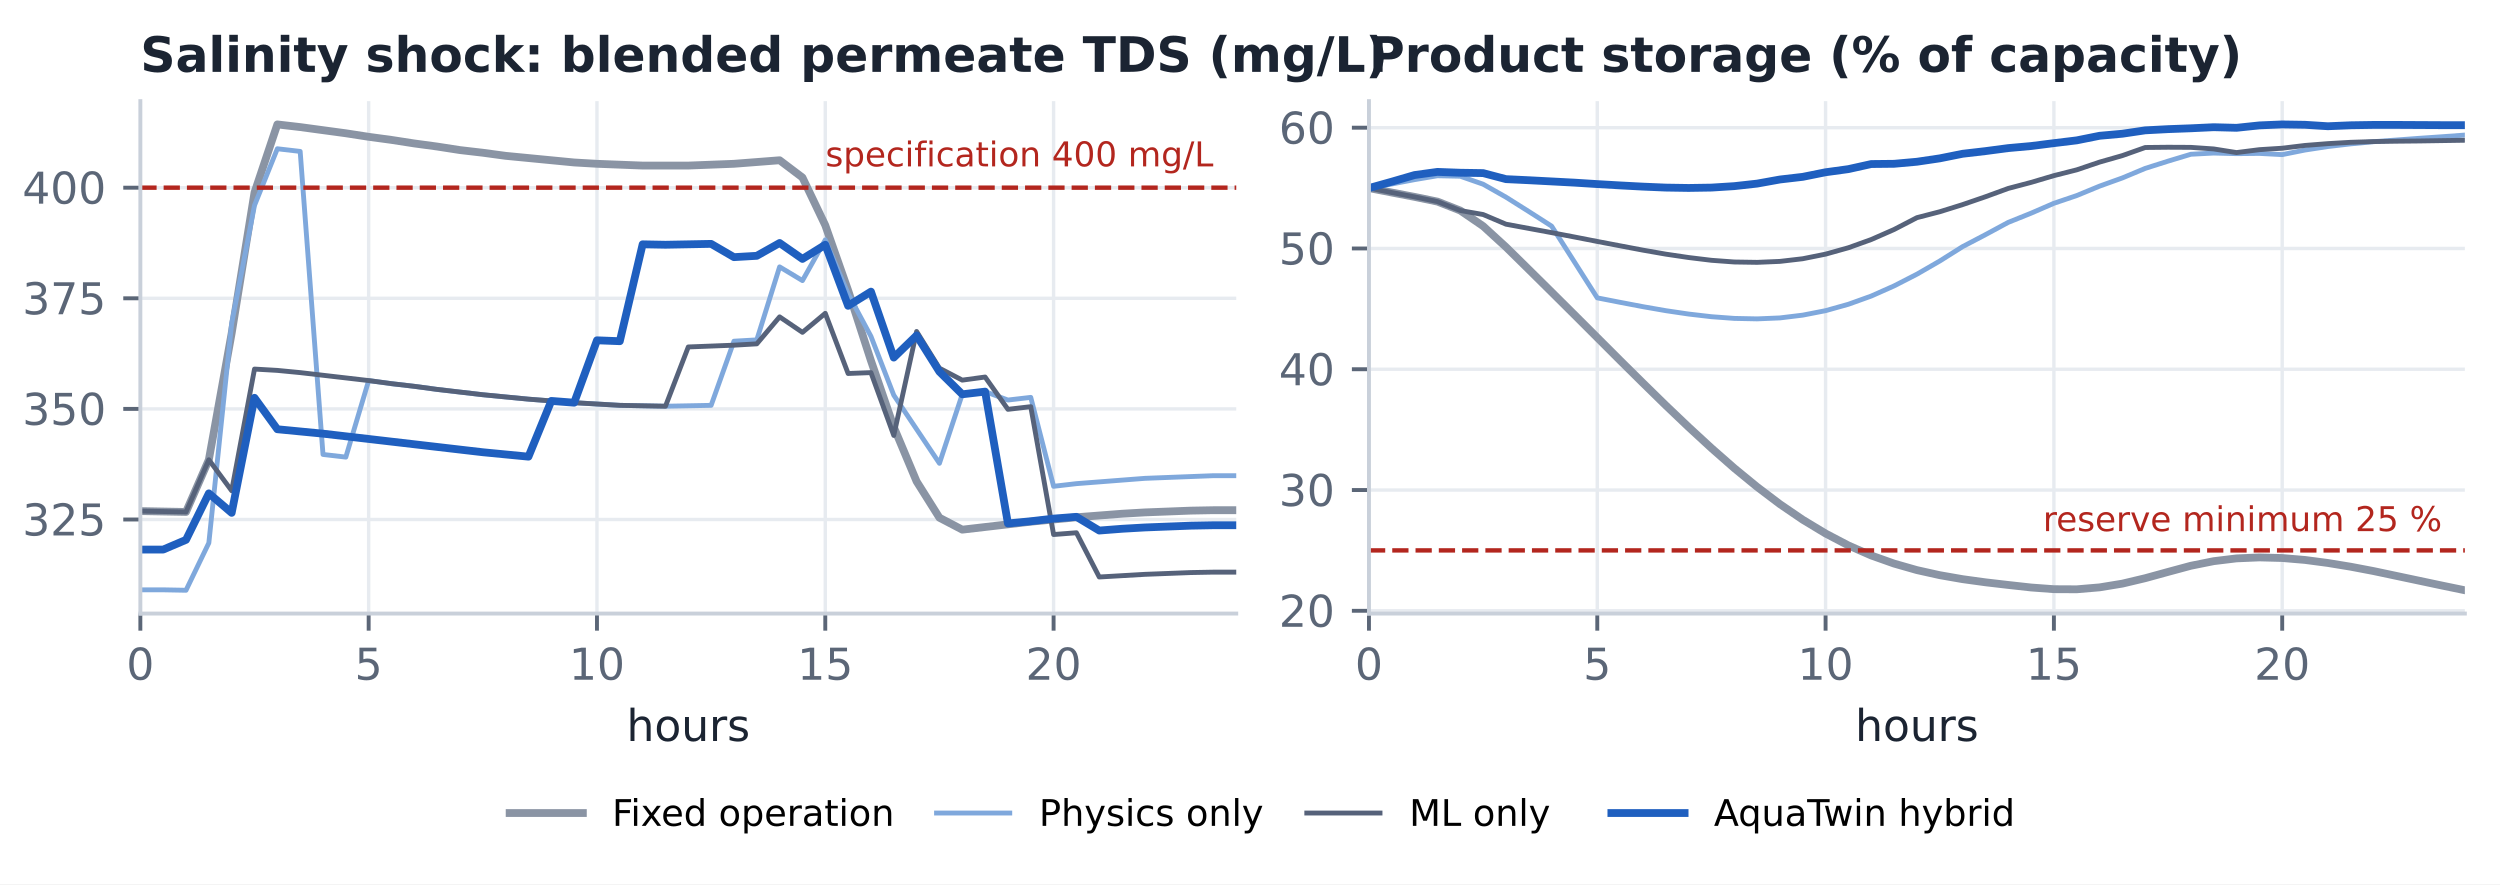
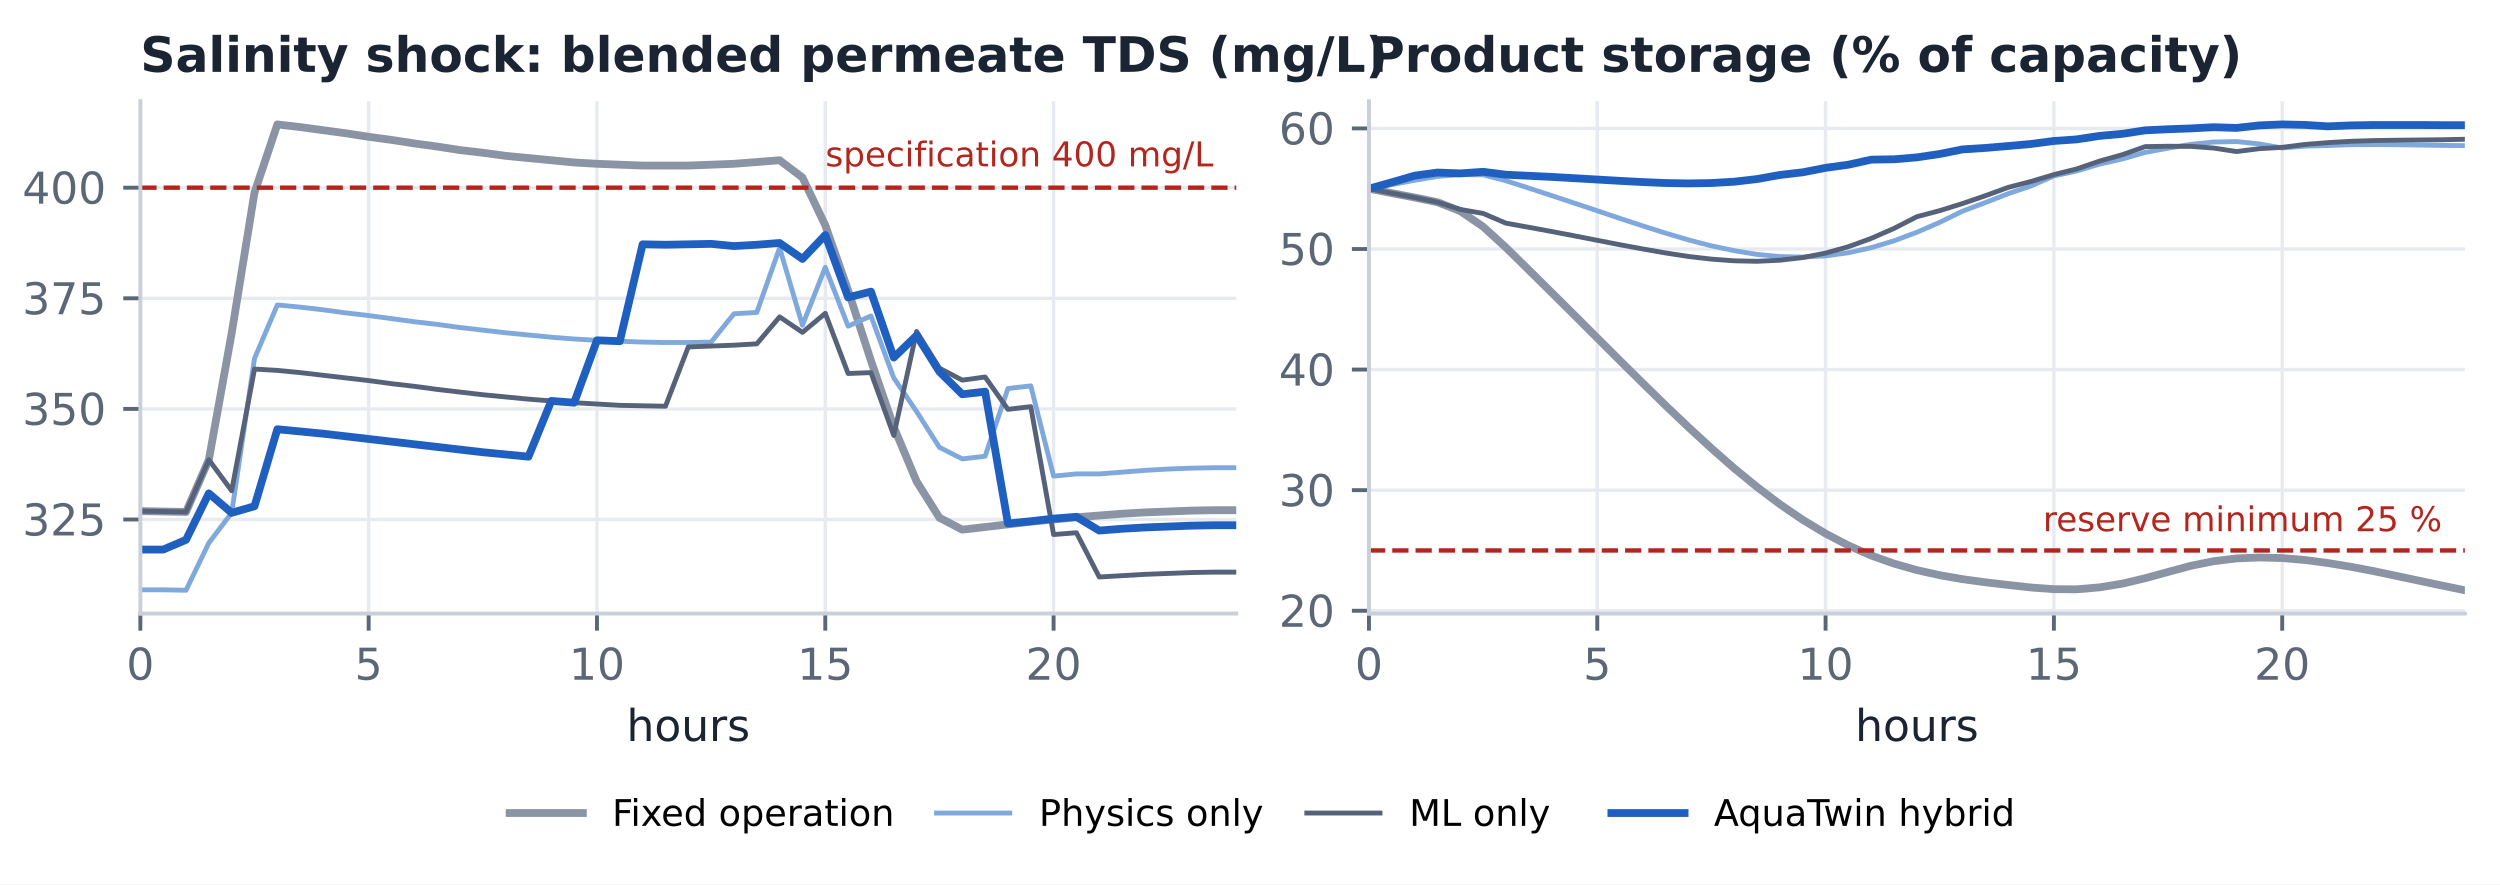
<svg xmlns="http://www.w3.org/2000/svg" xmlns:xlink="http://www.w3.org/1999/xlink" width="512.206pt" height="181.17pt" viewBox="0 0 512.206 181.17" version="1.1">
  <defs>
    <style type="text/css">*{stroke-linejoin: round; stroke-linecap: butt}</style>
  </defs>
  <g id="figure_1">
    <g id="patch_1">
      <path d="M 0 181.17  L 512.206 181.17  L 512.206 -0  L 0 -0  z " style="fill: #ffffff" />
    </g>
    <g id="axes_1">
      <g id="patch_2">
        <path d="M 28.755 125.707  L 253.284 125.707  L 253.284 20.72  L 28.755 20.72  z " style="fill: #ffffff" />
      </g>
      <g id="matplotlib.axis_1">
        <g id="xtick_1">
          <g id="line2d_1">
-             <path d="M 28.755 125.707  L 28.755 20.72  " clip-path="url(#pe64b5e3b64)" style="fill: none; stroke: #e7ebf0; stroke-width: 0.7; stroke-linecap: square" />
+             <path d="M 28.755 125.707  L 28.755 20.72  " clip-path="url(#p7a3ec553b7)" style="fill: none; stroke: #e7ebf0; stroke-width: 0.7; stroke-linecap: square" />
          </g>
          <g id="line2d_2">
            <defs>
-               <path id="me918f31324" d="M 0 0  L 0 3.5  " style="stroke: #5b6677; stroke-width: 0.8" />
+               <path id="me18b3d9846" d="M 0 0  L 0 3.5  " style="stroke: #5b6677; stroke-width: 0.8" />
            </defs>
            <g>
-               <use xlink:href="#me918f31324" x="28.755" y="125.707" style="fill: #5b6677; stroke: #5b6677; stroke-width: 0.8" />
+               <use xlink:href="#me18b3d9846" x="28.755" y="125.707" style="fill: #5b6677; stroke: #5b6677; stroke-width: 0.8" />
            </g>
          </g>
          <g id="text_1">
            <text style="font-size: 9px; font-family: 'Segoe UI', 'DejaVu Sans'; text-anchor: middle; fill: #5b6677" x="28.755" y="139.26" transform="rotate(-0 28.75469 139.2597)">0</text>
          </g>
        </g>
        <g id="xtick_2">
          <g id="line2d_3">
-             <path d="M 75.532 125.707  L 75.532 20.72  " clip-path="url(#pe64b5e3b64)" style="fill: none; stroke: #e7ebf0; stroke-width: 0.7; stroke-linecap: square" />
+             <path d="M 75.532 125.707  L 75.532 20.72  " clip-path="url(#p7a3ec553b7)" style="fill: none; stroke: #e7ebf0; stroke-width: 0.7; stroke-linecap: square" />
          </g>
          <g id="line2d_4">
            <g>
-               <use xlink:href="#me918f31324" x="75.532" y="125.707" style="fill: #5b6677; stroke: #5b6677; stroke-width: 0.8" />
+               <use xlink:href="#me18b3d9846" x="75.532" y="125.707" style="fill: #5b6677; stroke: #5b6677; stroke-width: 0.8" />
            </g>
          </g>
          <g id="text_2">
            <text style="font-size: 9px; font-family: 'Segoe UI', 'DejaVu Sans'; text-anchor: middle; fill: #5b6677" x="75.532" y="139.26" transform="rotate(-0 75.53158 139.2597)">5</text>
          </g>
        </g>
        <g id="xtick_3">
          <g id="line2d_5">
-             <path d="M 122.308 125.707  L 122.308 20.72  " clip-path="url(#pe64b5e3b64)" style="fill: none; stroke: #e7ebf0; stroke-width: 0.7; stroke-linecap: square" />
+             <path d="M 122.308 125.707  L 122.308 20.72  " clip-path="url(#p7a3ec553b7)" style="fill: none; stroke: #e7ebf0; stroke-width: 0.7; stroke-linecap: square" />
          </g>
          <g id="line2d_6">
            <g>
-               <use xlink:href="#me918f31324" x="122.308" y="125.707" style="fill: #5b6677; stroke: #5b6677; stroke-width: 0.8" />
+               <use xlink:href="#me18b3d9846" x="122.308" y="125.707" style="fill: #5b6677; stroke: #5b6677; stroke-width: 0.8" />
            </g>
          </g>
          <g id="text_3">
            <text style="font-size: 9px; font-family: 'Segoe UI', 'DejaVu Sans'; text-anchor: middle; fill: #5b6677" x="122.308" y="139.26" transform="rotate(-0 122.3085 139.2597)">10</text>
          </g>
        </g>
        <g id="xtick_4">
          <g id="line2d_7">
-             <path d="M 169.085 125.707  L 169.085 20.72  " clip-path="url(#pe64b5e3b64)" style="fill: none; stroke: #e7ebf0; stroke-width: 0.7; stroke-linecap: square" />
+             <path d="M 169.085 125.707  L 169.085 20.72  " clip-path="url(#p7a3ec553b7)" style="fill: none; stroke: #e7ebf0; stroke-width: 0.7; stroke-linecap: square" />
          </g>
          <g id="line2d_8">
            <g>
-               <use xlink:href="#me918f31324" x="169.085" y="125.707" style="fill: #5b6677; stroke: #5b6677; stroke-width: 0.8" />
+               <use xlink:href="#me18b3d9846" x="169.085" y="125.707" style="fill: #5b6677; stroke: #5b6677; stroke-width: 0.8" />
            </g>
          </g>
          <g id="text_4">
            <text style="font-size: 9px; font-family: 'Segoe UI', 'DejaVu Sans'; text-anchor: middle; fill: #5b6677" x="169.085" y="139.26" transform="rotate(-0 169.0854 139.2597)">15</text>
          </g>
        </g>
        <g id="xtick_5">
          <g id="line2d_9">
-             <path d="M 215.862 125.707  L 215.862 20.72  " clip-path="url(#pe64b5e3b64)" style="fill: none; stroke: #e7ebf0; stroke-width: 0.7; stroke-linecap: square" />
+             <path d="M 215.862 125.707  L 215.862 20.72  " clip-path="url(#p7a3ec553b7)" style="fill: none; stroke: #e7ebf0; stroke-width: 0.7; stroke-linecap: square" />
          </g>
          <g id="line2d_10">
            <g>
-               <use xlink:href="#me918f31324" x="215.862" y="125.707" style="fill: #5b6677; stroke: #5b6677; stroke-width: 0.8" />
+               <use xlink:href="#me18b3d9846" x="215.862" y="125.707" style="fill: #5b6677; stroke: #5b6677; stroke-width: 0.8" />
            </g>
          </g>
          <g id="text_5">
            <text style="font-size: 9px; font-family: 'Segoe UI', 'DejaVu Sans'; text-anchor: middle; fill: #5b6677" x="215.862" y="139.26" transform="rotate(-0 215.8623 139.2597)">20</text>
          </g>
        </g>
        <g id="text_6">
          <text style="font-size: 9px; font-family: 'Segoe UI', 'DejaVu Sans'; text-anchor: middle; fill: #1b2432" x="141.019" y="151.817" transform="rotate(-0 141.0192 151.8166)">hours</text>
        </g>
      </g>
      <g id="matplotlib.axis_2">
        <g id="ytick_1">
          <g id="line2d_11">
-             <path d="M 28.755 106.433  L 253.284 106.433  " clip-path="url(#pe64b5e3b64)" style="fill: none; stroke: #e7ebf0; stroke-width: 0.7; stroke-linecap: square" />
+             <path d="M 28.755 106.433  L 253.284 106.433  " clip-path="url(#p7a3ec553b7)" style="fill: none; stroke: #e7ebf0; stroke-width: 0.7; stroke-linecap: square" />
          </g>
          <g id="line2d_12">
            <defs>
-               <path id="mb5e0cda1e4" d="M 0 0  L -3.5 0  " style="stroke: #5b6677; stroke-width: 0.8" />
+               <path id="m12d3cdc457" d="M 0 0  L -3.5 0  " style="stroke: #5b6677; stroke-width: 0.8" />
            </defs>
            <g>
-               <use xlink:href="#mb5e0cda1e4" x="28.755" y="106.433" style="fill: #5b6677; stroke: #5b6677; stroke-width: 0.8" />
+               <use xlink:href="#m12d3cdc457" x="28.755" y="106.433" style="fill: #5b6677; stroke: #5b6677; stroke-width: 0.8" />
            </g>
          </g>
          <g id="text_7">
            <text style="font-size: 9px; font-family: 'Segoe UI', 'DejaVu Sans'; text-anchor: end; fill: #5b6677" x="21.755" y="109.709" transform="rotate(-0 21.75469 109.7092)">325</text>
          </g>
        </g>
        <g id="ytick_2">
          <g id="line2d_13">
-             <path d="M 28.755 83.773  L 253.284 83.773  " clip-path="url(#pe64b5e3b64)" style="fill: none; stroke: #e7ebf0; stroke-width: 0.7; stroke-linecap: square" />
+             <path d="M 28.755 83.773  L 253.284 83.773  " clip-path="url(#p7a3ec553b7)" style="fill: none; stroke: #e7ebf0; stroke-width: 0.7; stroke-linecap: square" />
          </g>
          <g id="line2d_14">
            <g>
-               <use xlink:href="#mb5e0cda1e4" x="28.755" y="83.773" style="fill: #5b6677; stroke: #5b6677; stroke-width: 0.8" />
+               <use xlink:href="#m12d3cdc457" x="28.755" y="83.773" style="fill: #5b6677; stroke: #5b6677; stroke-width: 0.8" />
            </g>
          </g>
          <g id="text_8">
            <text style="font-size: 9px; font-family: 'Segoe UI', 'DejaVu Sans'; text-anchor: end; fill: #5b6677" x="21.755" y="87.049" transform="rotate(-0 21.75469 87.04945)">350</text>
          </g>
        </g>
        <g id="ytick_3">
          <g id="line2d_15">
-             <path d="M 28.755 61.114  L 253.284 61.114  " clip-path="url(#pe64b5e3b64)" style="fill: none; stroke: #e7ebf0; stroke-width: 0.7; stroke-linecap: square" />
+             <path d="M 28.755 61.114  L 253.284 61.114  " clip-path="url(#p7a3ec553b7)" style="fill: none; stroke: #e7ebf0; stroke-width: 0.7; stroke-linecap: square" />
          </g>
          <g id="line2d_16">
            <g>
-               <use xlink:href="#mb5e0cda1e4" x="28.755" y="61.114" style="fill: #5b6677; stroke: #5b6677; stroke-width: 0.8" />
+               <use xlink:href="#m12d3cdc457" x="28.755" y="61.114" style="fill: #5b6677; stroke: #5b6677; stroke-width: 0.8" />
            </g>
          </g>
          <g id="text_9">
            <text style="font-size: 9px; font-family: 'Segoe UI', 'DejaVu Sans'; text-anchor: end; fill: #5b6677" x="21.755" y="64.39" transform="rotate(-0 21.75469 64.3897)">375</text>
          </g>
        </g>
        <g id="ytick_4">
          <g id="line2d_17">
-             <path d="M 28.755 38.454  L 253.284 38.454  " clip-path="url(#pe64b5e3b64)" style="fill: none; stroke: #e7ebf0; stroke-width: 0.7; stroke-linecap: square" />
+             <path d="M 28.755 38.454  L 253.284 38.454  " clip-path="url(#p7a3ec553b7)" style="fill: none; stroke: #e7ebf0; stroke-width: 0.7; stroke-linecap: square" />
          </g>
          <g id="line2d_18">
            <g>
-               <use xlink:href="#mb5e0cda1e4" x="28.755" y="38.454" style="fill: #5b6677; stroke: #5b6677; stroke-width: 0.8" />
+               <use xlink:href="#m12d3cdc457" x="28.755" y="38.454" style="fill: #5b6677; stroke: #5b6677; stroke-width: 0.8" />
            </g>
          </g>
          <g id="text_10">
            <text style="font-size: 9px; font-family: 'Segoe UI', 'DejaVu Sans'; text-anchor: end; fill: #5b6677" x="21.755" y="41.73" transform="rotate(-0 21.75469 41.72995)">400</text>
          </g>
        </g>
      </g>
      <g id="line2d_19">
-         <path d="M 28.755 104.711  L 33.432 104.802  L 38.11 104.892  L 42.788 94.197  L 47.465 68.274  L 52.143 39.451  L 56.821 25.492  L 61.499 26.036  L 66.176 26.671  L 70.854 27.305  L 75.532 28.03  L 80.209 28.665  L 84.887 29.39  L 89.565 30.024  L 94.242 30.75  L 98.92 31.293  L 103.598 31.928  L 108.275 32.381  L 112.953 32.834  L 117.631 33.287  L 122.308 33.559  L 126.986 33.741  L 131.664 33.922  L 136.342 33.922  L 141.019 33.922  L 145.697 33.741  L 150.375 33.559  L 155.052 33.197  L 159.73 32.834  L 164.408 36.369  L 169.085 46.158  L 173.763 59.482  L 178.441 73.894  L 183.118 87.49  L 187.796 98.638  L 192.474 106.071  L 197.152 108.518  L 201.829 107.974  L 206.507 107.43  L 211.185 106.886  L 215.862 106.433  L 220.54 105.98  L 225.218 105.617  L 229.895 105.255  L 234.573 104.983  L 239.251 104.802  L 243.928 104.62  L 248.606 104.53  L 253.284 104.53  " clip-path="url(#pe64b5e3b64)" style="fill: none; stroke: #8a94a4; stroke-width: 1.6; stroke-linecap: square" />
+         <path d="M 28.755 104.711  L 33.432 104.802  L 38.11 104.892  L 42.788 94.197  L 47.465 68.274  L 52.143 39.451  L 56.821 25.492  L 61.499 26.036  L 66.176 26.671  L 70.854 27.305  L 75.532 28.03  L 80.209 28.665  L 84.887 29.39  L 89.565 30.024  L 94.242 30.75  L 98.92 31.293  L 103.598 31.928  L 108.275 32.381  L 112.953 32.834  L 117.631 33.287  L 122.308 33.559  L 126.986 33.741  L 131.664 33.922  L 136.342 33.922  L 141.019 33.922  L 145.697 33.741  L 150.375 33.559  L 155.052 33.197  L 159.73 32.834  L 164.408 36.369  L 169.085 46.158  L 173.763 59.482  L 178.441 73.894  L 183.118 87.49  L 187.796 98.638  L 192.474 106.071  L 197.152 108.518  L 201.829 107.974  L 206.507 107.43  L 211.185 106.886  L 215.862 106.433  L 220.54 105.98  L 225.218 105.617  L 229.895 105.255  L 234.573 104.983  L 239.251 104.802  L 243.928 104.62  L 248.606 104.53  L 253.284 104.53  " clip-path="url(#p7a3ec553b7)" style="fill: none; stroke: #8a94a4; stroke-width: 1.6; stroke-linecap: square" />
      </g>
      <g id="line2d_20">
-         <path d="M 28.755 120.845  L 33.432 120.845  L 38.11 120.935  L 42.788 111.237  L 47.465 66.28  L 52.143 42.079  L 56.821 30.478  L 61.499 31.021  L 66.176 93.109  L 70.854 93.653  L 75.532 77.972  L 80.209 78.607  L 84.887 79.151  L 89.565 79.785  L 94.242 80.329  L 98.92 80.873  L 103.598 81.326  L 108.275 81.779  L 112.953 82.142  L 117.631 82.504  L 122.308 82.776  L 126.986 83.048  L 131.664 83.139  L 136.342 83.229  L 141.019 83.139  L 145.697 83.048  L 150.375 69.906  L 155.052 69.634  L 159.73 54.678  L 164.408 57.488  L 169.085 49.149  L 173.763 60.207  L 178.441 68.909  L 183.118 80.964  L 187.796 87.943  L 192.474 94.922  L 197.152 80.782  L 201.829 80.238  L 206.507 81.961  L 211.185 81.417  L 215.862 99.635  L 220.54 99.091  L 225.218 98.729  L 229.895 98.366  L 234.573 98.004  L 239.251 97.822  L 243.928 97.641  L 248.606 97.46  L 253.284 97.46  " clip-path="url(#pe64b5e3b64)" style="fill: none; stroke: #7fa8dc; stroke-linecap: square" />
+         <path d="M 28.755 120.845  L 33.432 120.845  L 38.11 120.935  L 42.788 111.237  L 47.465 105.073  L 52.143 73.44  L 56.821 62.473  L 61.499 62.926  L 66.176 63.47  L 70.854 64.105  L 75.532 64.649  L 80.209 65.283  L 84.887 65.917  L 89.565 66.461  L 94.242 67.096  L 98.92 67.64  L 103.598 68.183  L 108.275 68.637  L 112.953 69.09  L 117.631 69.452  L 122.308 69.724  L 126.986 69.906  L 131.664 70.087  L 136.342 70.177  L 141.019 70.177  L 145.697 70.087  L 150.375 64.286  L 155.052 64.014  L 159.73 50.781  L 164.408 66.643  L 169.085 54.769  L 173.763 66.824  L 178.441 64.739  L 183.118 77.429  L 187.796 84.317  L 192.474 91.659  L 197.152 94.016  L 201.829 93.472  L 206.507 79.604  L 211.185 79.06  L 215.862 97.55  L 220.54 97.097  L 225.218 97.097  L 229.895 96.735  L 234.573 96.372  L 239.251 96.1  L 243.928 95.919  L 248.606 95.828  L 253.284 95.828  " clip-path="url(#p7a3ec553b7)" style="fill: none; stroke: #7fa8dc; stroke-linecap: square" />
      </g>
      <g id="line2d_21">
-         <path d="M 28.755 104.711  L 33.432 104.802  L 38.11 104.892  L 42.788 94.197  L 47.465 100.542  L 52.143 75.616  L 56.821 75.888  L 61.499 76.341  L 66.176 76.885  L 70.854 77.429  L 75.532 77.972  L 80.209 78.607  L 84.887 79.151  L 89.565 79.785  L 94.242 80.329  L 98.92 80.873  L 103.598 81.326  L 108.275 81.779  L 112.953 82.142  L 117.631 82.504  L 122.308 82.776  L 126.986 83.048  L 131.664 83.139  L 136.342 83.229  L 141.019 71.084  L 145.697 70.903  L 150.375 70.721  L 155.052 70.449  L 159.73 64.92  L 164.408 68.093  L 169.085 64.195  L 173.763 76.522  L 178.441 76.341  L 183.118 89.212  L 187.796 67.912  L 192.474 75.435  L 197.152 77.882  L 201.829 77.247  L 206.507 83.864  L 211.185 83.32  L 215.862 109.515  L 220.54 109.152  L 225.218 118.216  L 229.895 117.944  L 234.573 117.672  L 239.251 117.491  L 243.928 117.31  L 248.606 117.219  L 253.284 117.219  " clip-path="url(#pe64b5e3b64)" style="fill: none; stroke: #56627a; stroke-linecap: square" />
+         <path d="M 28.755 104.711  L 33.432 104.802  L 38.11 104.892  L 42.788 94.197  L 47.465 100.542  L 52.143 75.616  L 56.821 75.888  L 61.499 76.341  L 66.176 76.885  L 70.854 77.429  L 75.532 77.972  L 80.209 78.607  L 84.887 79.151  L 89.565 79.785  L 94.242 80.329  L 98.92 80.873  L 103.598 81.326  L 108.275 81.779  L 112.953 82.142  L 117.631 82.504  L 122.308 82.776  L 126.986 83.048  L 131.664 83.139  L 136.342 83.229  L 141.019 71.084  L 145.697 70.903  L 150.375 70.721  L 155.052 70.449  L 159.73 64.92  L 164.408 68.093  L 169.085 64.195  L 173.763 76.522  L 178.441 76.341  L 183.118 89.212  L 187.796 67.912  L 192.474 75.435  L 197.152 77.882  L 201.829 77.247  L 206.507 83.864  L 211.185 83.32  L 215.862 109.515  L 220.54 109.152  L 225.218 118.216  L 229.895 117.944  L 234.573 117.672  L 239.251 117.491  L 243.928 117.31  L 248.606 117.219  L 253.284 117.219  " clip-path="url(#p7a3ec553b7)" style="fill: none; stroke: #56627a; stroke-linecap: square" />
      </g>
      <g id="line2d_22">
-         <path d="M 28.755 112.597  L 33.432 112.597  L 38.11 110.602  L 42.788 101.085  L 47.465 105.073  L 52.143 81.507  L 56.821 87.943  L 61.499 88.396  L 66.176 88.849  L 70.854 89.393  L 75.532 89.937  L 80.209 90.481  L 84.887 91.024  L 89.565 91.568  L 94.242 92.112  L 98.92 92.656  L 103.598 93.109  L 108.275 93.562  L 112.953 82.142  L 117.631 82.504  L 122.308 69.724  L 126.986 69.906  L 131.664 50.056  L 136.342 50.146  L 141.019 50.056  L 145.697 49.965  L 150.375 52.684  L 155.052 52.412  L 159.73 49.784  L 164.408 53.047  L 169.085 50.146  L 173.763 62.654  L 178.441 59.754  L 183.118 73.259  L 187.796 68.727  L 192.474 76.16  L 197.152 80.782  L 201.829 80.238  L 206.507 107.249  L 211.185 106.796  L 215.862 106.252  L 220.54 105.889  L 225.218 108.699  L 229.895 108.336  L 234.573 108.065  L 239.251 107.883  L 243.928 107.702  L 248.606 107.611  L 253.284 107.611  " clip-path="url(#pe64b5e3b64)" style="fill: none; stroke: #1f5fbf; stroke-width: 1.6; stroke-linecap: square" />
+         <path d="M 28.755 112.597  L 33.432 112.597  L 38.11 110.602  L 42.788 101.085  L 47.465 105.073  L 52.143 103.714  L 56.821 87.943  L 61.499 88.396  L 66.176 88.849  L 70.854 89.393  L 75.532 89.937  L 80.209 90.481  L 84.887 91.024  L 89.565 91.568  L 94.242 92.112  L 98.92 92.656  L 103.598 93.109  L 108.275 93.562  L 112.953 82.142  L 117.631 82.504  L 122.308 69.724  L 126.986 69.906  L 131.664 50.056  L 136.342 50.146  L 141.019 50.056  L 145.697 49.965  L 150.375 50.418  L 155.052 50.146  L 159.73 49.784  L 164.408 53.047  L 169.085 48.152  L 173.763 60.932  L 178.441 59.754  L 183.118 73.259  L 187.796 68.727  L 192.474 76.16  L 197.152 80.782  L 201.829 80.238  L 206.507 107.249  L 211.185 106.796  L 215.862 106.252  L 220.54 105.889  L 225.218 108.699  L 229.895 108.336  L 234.573 108.065  L 239.251 107.883  L 243.928 107.702  L 248.606 107.611  L 253.284 107.611  " clip-path="url(#p7a3ec553b7)" style="fill: none; stroke: #1f5fbf; stroke-width: 1.6; stroke-linecap: square" />
      </g>
      <g id="line2d_23">
-         <path d="M 28.755 38.454  L 253.284 38.454  " clip-path="url(#pe64b5e3b64)" style="fill: none; stroke-dasharray: 3.33,1.44; stroke-dashoffset: 0; stroke: #b3261e; stroke-width: 0.9" />
+         <path d="M 28.755 38.454  L 253.284 38.454  " clip-path="url(#p7a3ec553b7)" style="fill: none; stroke-dasharray: 3.33,1.44; stroke-dashoffset: 0; stroke: #b3261e; stroke-width: 0.9" />
      </g>
      <g id="patch_3">
        <path d="M 28.755 125.707  L 28.755 20.72  " style="fill: none; stroke: #c9d0da; stroke-width: 0.8; stroke-linejoin: miter; stroke-linecap: square" />
      </g>
      <g id="patch_4">
        <path d="M 28.755 125.707  L 253.284 125.707  " style="fill: none; stroke: #c9d0da; stroke-width: 0.8; stroke-linejoin: miter; stroke-linecap: square" />
      </g>
      <g id="text_11">
        <text style="font-size: 7px; font-family: 'Segoe UI', 'DejaVu Sans'; text-anchor: end; fill: #b3261e" x="248.606" y="34.087" transform="rotate(-0 248.6061 34.08747)">specification 400 mg/L</text>
      </g>
      <g id="text_12">
        <text style="font-weight: 700; font-size: 10px; font-family: 'Segoe UI', 'DejaVu Sans'; text-anchor: start; fill: #1b2432" x="28.755" y="14.72" transform="rotate(-0 28.75469 14.72031)">Salinity shock: blended permeate TDS (mg/L)</text>
      </g>
    </g>
    <g id="axes_2">
      <g id="patch_5">
        <path d="M 280.477 125.707  L 505.006 125.707  L 505.006 20.72  L 280.477 20.72  z " style="fill: #ffffff" />
      </g>
      <g id="matplotlib.axis_3">
        <g id="xtick_6">
          <g id="line2d_24">
-             <path d="M 280.477 125.707  L 280.477 20.72  " clip-path="url(#p4ab2d2dbdf)" style="fill: none; stroke: #e7ebf0; stroke-width: 0.7; stroke-linecap: square" />
+             <path d="M 280.477 125.707  L 280.477 20.72  " clip-path="url(#p91f935bf30)" style="fill: none; stroke: #e7ebf0; stroke-width: 0.7; stroke-linecap: square" />
          </g>
          <g id="line2d_25">
            <g>
-               <use xlink:href="#me918f31324" x="280.477" y="125.707" style="fill: #5b6677; stroke: #5b6677; stroke-width: 0.8" />
+               <use xlink:href="#me18b3d9846" x="280.477" y="125.707" style="fill: #5b6677; stroke: #5b6677; stroke-width: 0.8" />
            </g>
          </g>
          <g id="text_13">
            <text style="font-size: 9px; font-family: 'Segoe UI', 'DejaVu Sans'; text-anchor: middle; fill: #5b6677" x="280.477" y="139.26" transform="rotate(-0 280.4765 139.2597)">0</text>
          </g>
        </g>
        <g id="xtick_7">
          <g id="line2d_26">
-             <path d="M 327.253 125.707  L 327.253 20.72  " clip-path="url(#p4ab2d2dbdf)" style="fill: none; stroke: #e7ebf0; stroke-width: 0.7; stroke-linecap: square" />
+             <path d="M 327.253 125.707  L 327.253 20.72  " clip-path="url(#p91f935bf30)" style="fill: none; stroke: #e7ebf0; stroke-width: 0.7; stroke-linecap: square" />
          </g>
          <g id="line2d_27">
            <g>
-               <use xlink:href="#me918f31324" x="327.253" y="125.707" style="fill: #5b6677; stroke: #5b6677; stroke-width: 0.8" />
+               <use xlink:href="#me18b3d9846" x="327.253" y="125.707" style="fill: #5b6677; stroke: #5b6677; stroke-width: 0.8" />
            </g>
          </g>
          <g id="text_14">
            <text style="font-size: 9px; font-family: 'Segoe UI', 'DejaVu Sans'; text-anchor: middle; fill: #5b6677" x="327.253" y="139.26" transform="rotate(-0 327.2534 139.2597)">5</text>
          </g>
        </g>
        <g id="xtick_8">
          <g id="line2d_28">
-             <path d="M 374.03 125.707  L 374.03 20.72  " clip-path="url(#p4ab2d2dbdf)" style="fill: none; stroke: #e7ebf0; stroke-width: 0.7; stroke-linecap: square" />
+             <path d="M 374.03 125.707  L 374.03 20.72  " clip-path="url(#p91f935bf30)" style="fill: none; stroke: #e7ebf0; stroke-width: 0.7; stroke-linecap: square" />
          </g>
          <g id="line2d_29">
            <g>
-               <use xlink:href="#me918f31324" x="374.03" y="125.707" style="fill: #5b6677; stroke: #5b6677; stroke-width: 0.8" />
+               <use xlink:href="#me18b3d9846" x="374.03" y="125.707" style="fill: #5b6677; stroke: #5b6677; stroke-width: 0.8" />
            </g>
          </g>
          <g id="text_15">
            <text style="font-size: 9px; font-family: 'Segoe UI', 'DejaVu Sans'; text-anchor: middle; fill: #5b6677" x="374.03" y="139.26" transform="rotate(-0 374.0303 139.2597)">10</text>
          </g>
        </g>
        <g id="xtick_9">
          <g id="line2d_30">
-             <path d="M 420.807 125.707  L 420.807 20.72  " clip-path="url(#p4ab2d2dbdf)" style="fill: none; stroke: #e7ebf0; stroke-width: 0.7; stroke-linecap: square" />
+             <path d="M 420.807 125.707  L 420.807 20.72  " clip-path="url(#p91f935bf30)" style="fill: none; stroke: #e7ebf0; stroke-width: 0.7; stroke-linecap: square" />
          </g>
          <g id="line2d_31">
            <g>
-               <use xlink:href="#me918f31324" x="420.807" y="125.707" style="fill: #5b6677; stroke: #5b6677; stroke-width: 0.8" />
+               <use xlink:href="#me18b3d9846" x="420.807" y="125.707" style="fill: #5b6677; stroke: #5b6677; stroke-width: 0.8" />
            </g>
          </g>
          <g id="text_16">
            <text style="font-size: 9px; font-family: 'Segoe UI', 'DejaVu Sans'; text-anchor: middle; fill: #5b6677" x="420.807" y="139.26" transform="rotate(-0 420.8072 139.2597)">15</text>
          </g>
        </g>
        <g id="xtick_10">
          <g id="line2d_32">
-             <path d="M 467.584 125.707  L 467.584 20.72  " clip-path="url(#p4ab2d2dbdf)" style="fill: none; stroke: #e7ebf0; stroke-width: 0.7; stroke-linecap: square" />
+             <path d="M 467.584 125.707  L 467.584 20.72  " clip-path="url(#p91f935bf30)" style="fill: none; stroke: #e7ebf0; stroke-width: 0.7; stroke-linecap: square" />
          </g>
          <g id="line2d_33">
            <g>
-               <use xlink:href="#me918f31324" x="467.584" y="125.707" style="fill: #5b6677; stroke: #5b6677; stroke-width: 0.8" />
+               <use xlink:href="#me18b3d9846" x="467.584" y="125.707" style="fill: #5b6677; stroke: #5b6677; stroke-width: 0.8" />
            </g>
          </g>
          <g id="text_17">
            <text style="font-size: 9px; font-family: 'Segoe UI', 'DejaVu Sans'; text-anchor: middle; fill: #5b6677" x="467.584" y="139.26" transform="rotate(-0 467.5841 139.2597)">20</text>
          </g>
        </g>
        <g id="text_18">
          <text style="font-size: 9px; font-family: 'Segoe UI', 'DejaVu Sans'; text-anchor: middle; fill: #1b2432" x="392.741" y="151.817" transform="rotate(-0 392.7411 151.8166)">hours</text>
        </g>
      </g>
      <g id="matplotlib.axis_4">
        <g id="ytick_5">
          <g id="line2d_34">
-             <path d="M 280.477 125.142  L 505.006 125.142  " clip-path="url(#p4ab2d2dbdf)" style="fill: none; stroke: #e7ebf0; stroke-width: 0.7; stroke-linecap: square" />
+             <path d="M 280.477 125.135  L 505.006 125.135  " clip-path="url(#p91f935bf30)" style="fill: none; stroke: #e7ebf0; stroke-width: 0.7; stroke-linecap: square" />
          </g>
          <g id="line2d_35">
            <g>
-               <use xlink:href="#mb5e0cda1e4" x="280.477" y="125.142" style="fill: #5b6677; stroke: #5b6677; stroke-width: 0.8" />
+               <use xlink:href="#m12d3cdc457" x="280.477" y="125.135" style="fill: #5b6677; stroke: #5b6677; stroke-width: 0.8" />
            </g>
          </g>
          <g id="text_19">
-             <text style="font-size: 9px; font-family: 'Segoe UI', 'DejaVu Sans'; text-anchor: end; fill: #5b6677" x="273.477" y="128.418" transform="rotate(-0 273.4765 128.4182)">20</text>
+             <text style="font-size: 9px; font-family: 'Segoe UI', 'DejaVu Sans'; text-anchor: end; fill: #5b6677" x="273.477" y="128.412" transform="rotate(-0 273.4765 128.4116)">20</text>
          </g>
        </g>
        <g id="ytick_6">
          <g id="line2d_36">
-             <path d="M 280.477 100.397  L 505.006 100.397  " clip-path="url(#p4ab2d2dbdf)" style="fill: none; stroke: #e7ebf0; stroke-width: 0.7; stroke-linecap: square" />
+             <path d="M 280.477 100.429  L 505.006 100.429  " clip-path="url(#p91f935bf30)" style="fill: none; stroke: #e7ebf0; stroke-width: 0.7; stroke-linecap: square" />
          </g>
          <g id="line2d_37">
            <g>
-               <use xlink:href="#mb5e0cda1e4" x="280.477" y="100.397" style="fill: #5b6677; stroke: #5b6677; stroke-width: 0.8" />
+               <use xlink:href="#m12d3cdc457" x="280.477" y="100.429" style="fill: #5b6677; stroke: #5b6677; stroke-width: 0.8" />
            </g>
          </g>
          <g id="text_20">
-             <text style="font-size: 9px; font-family: 'Segoe UI', 'DejaVu Sans'; text-anchor: end; fill: #5b6677" x="273.477" y="103.673" transform="rotate(-0 273.4765 103.6728)">30</text>
+             <text style="font-size: 9px; font-family: 'Segoe UI', 'DejaVu Sans'; text-anchor: end; fill: #5b6677" x="273.477" y="103.705" transform="rotate(-0 273.4765 103.7047)">30</text>
          </g>
        </g>
        <g id="ytick_7">
          <g id="line2d_38">
-             <path d="M 280.477 75.651  L 505.006 75.651  " clip-path="url(#p4ab2d2dbdf)" style="fill: none; stroke: #e7ebf0; stroke-width: 0.7; stroke-linecap: square" />
+             <path d="M 280.477 75.722  L 505.006 75.722  " clip-path="url(#p91f935bf30)" style="fill: none; stroke: #e7ebf0; stroke-width: 0.7; stroke-linecap: square" />
          </g>
          <g id="line2d_39">
            <g>
-               <use xlink:href="#mb5e0cda1e4" x="280.477" y="75.651" style="fill: #5b6677; stroke: #5b6677; stroke-width: 0.8" />
+               <use xlink:href="#m12d3cdc457" x="280.477" y="75.722" style="fill: #5b6677; stroke: #5b6677; stroke-width: 0.8" />
            </g>
          </g>
          <g id="text_21">
-             <text style="font-size: 9px; font-family: 'Segoe UI', 'DejaVu Sans'; text-anchor: end; fill: #5b6677" x="273.477" y="78.927" transform="rotate(-0 273.4765 78.92743)">40</text>
+             <text style="font-size: 9px; font-family: 'Segoe UI', 'DejaVu Sans'; text-anchor: end; fill: #5b6677" x="273.477" y="78.998" transform="rotate(-0 273.4765 78.99776)">40</text>
          </g>
        </g>
        <g id="ytick_8">
          <g id="line2d_40">
-             <path d="M 280.477 50.906  L 505.006 50.906  " clip-path="url(#p4ab2d2dbdf)" style="fill: none; stroke: #e7ebf0; stroke-width: 0.7; stroke-linecap: square" />
+             <path d="M 280.477 51.015  L 505.006 51.015  " clip-path="url(#p91f935bf30)" style="fill: none; stroke: #e7ebf0; stroke-width: 0.7; stroke-linecap: square" />
          </g>
          <g id="line2d_41">
            <g>
-               <use xlink:href="#mb5e0cda1e4" x="280.477" y="50.906" style="fill: #5b6677; stroke: #5b6677; stroke-width: 0.8" />
+               <use xlink:href="#m12d3cdc457" x="280.477" y="51.015" style="fill: #5b6677; stroke: #5b6677; stroke-width: 0.8" />
            </g>
          </g>
          <g id="text_22">
-             <text style="font-size: 9px; font-family: 'Segoe UI', 'DejaVu Sans'; text-anchor: end; fill: #5b6677" x="273.477" y="54.182" transform="rotate(-0 273.4765 54.18207)">50</text>
+             <text style="font-size: 9px; font-family: 'Segoe UI', 'DejaVu Sans'; text-anchor: end; fill: #5b6677" x="273.477" y="54.291" transform="rotate(-0 273.4765 54.29084)">50</text>
          </g>
        </g>
        <g id="ytick_9">
          <g id="line2d_42">
-             <path d="M 280.477 26.161  L 505.006 26.161  " clip-path="url(#p4ab2d2dbdf)" style="fill: none; stroke: #e7ebf0; stroke-width: 0.7; stroke-linecap: square" />
+             <path d="M 280.477 26.308  L 505.006 26.308  " clip-path="url(#p91f935bf30)" style="fill: none; stroke: #e7ebf0; stroke-width: 0.7; stroke-linecap: square" />
          </g>
          <g id="line2d_43">
            <g>
-               <use xlink:href="#mb5e0cda1e4" x="280.477" y="26.161" style="fill: #5b6677; stroke: #5b6677; stroke-width: 0.8" />
+               <use xlink:href="#m12d3cdc457" x="280.477" y="26.308" style="fill: #5b6677; stroke: #5b6677; stroke-width: 0.8" />
            </g>
          </g>
          <g id="text_23">
-             <text style="font-size: 9px; font-family: 'Segoe UI', 'DejaVu Sans'; text-anchor: end; fill: #5b6677" x="273.477" y="29.437" transform="rotate(-0 273.4765 29.4367)">60</text>
+             <text style="font-size: 9px; font-family: 'Segoe UI', 'DejaVu Sans'; text-anchor: end; fill: #5b6677" x="273.477" y="29.584" transform="rotate(-0 273.4765 29.58391)">60</text>
          </g>
        </g>
      </g>
      <g id="line2d_44">
-         <path d="M 280.477 38.533  L 285.154 39.449  L 289.832 40.34  L 294.51 41.305  L 299.187 43.136  L 303.865 46.328  L 308.543 50.609  L 313.22 55.212  L 317.898 59.839  L 322.576 64.491  L 327.253 69.168  L 331.931 73.845  L 336.609 78.472  L 341.286 83.05  L 345.964 87.504  L 350.642 91.81  L 355.32 95.918  L 359.997 99.753  L 364.675 103.292  L 369.353 106.484  L 374.03 109.305  L 378.708 111.755  L 383.386 113.809  L 388.063 115.467  L 392.741 116.803  L 397.419 117.842  L 402.096 118.659  L 406.774 119.302  L 411.452 119.847  L 416.129 120.366  L 420.807 120.713  L 425.485 120.737  L 430.163 120.341  L 434.84 119.574  L 439.518 118.461  L 444.196 117.174  L 448.873 115.912  L 453.551 114.972  L 458.229 114.403  L 462.906 114.205  L 467.584 114.328  L 472.262 114.724  L 476.939 115.343  L 481.617 116.11  L 486.295 117.001  L 490.973 117.991  L 495.65 118.98  L 500.328 119.97  L 505.006 120.935  " clip-path="url(#p4ab2d2dbdf)" style="fill: none; stroke: #8a94a4; stroke-width: 1.6; stroke-linecap: square" />
+         <path d="M 280.477 38.661  L 285.154 39.575  L 289.832 40.465  L 294.51 41.428  L 299.187 43.257  L 303.865 46.444  L 308.543 50.718  L 313.22 55.314  L 317.898 59.934  L 322.576 64.579  L 327.253 69.248  L 331.931 73.918  L 336.609 78.538  L 341.286 83.109  L 345.964 87.556  L 350.642 91.855  L 355.32 95.957  L 359.997 99.786  L 364.675 103.319  L 369.353 106.506  L 374.03 109.323  L 378.708 111.769  L 383.386 113.82  L 388.063 115.475  L 392.741 116.809  L 397.419 117.847  L 402.096 118.662  L 406.774 119.305  L 411.452 119.848  L 416.129 120.367  L 420.807 120.713  L 425.485 120.738  L 430.163 120.342  L 434.84 119.576  L 439.518 118.465  L 444.196 117.18  L 448.873 115.92  L 453.551 114.981  L 458.229 114.413  L 462.906 114.215  L 467.584 114.339  L 472.262 114.734  L 476.939 115.352  L 481.617 116.117  L 486.295 117.007  L 490.973 117.995  L 495.65 118.983  L 500.328 119.972  L 505.006 120.935  " clip-path="url(#p91f935bf30)" style="fill: none; stroke: #8a94a4; stroke-width: 1.6; stroke-linecap: square" />
      </g>
      <g id="line2d_45">
-         <path d="M 280.477 38.533  L 285.154 37.692  L 289.832 36.801  L 294.51 36.009  L 299.187 36.108  L 303.865 37.741  L 308.543 40.389  L 313.22 43.334  L 317.898 46.328  L 322.576 53.677  L 327.253 61.027  L 331.931 61.942  L 336.609 62.833  L 341.286 63.65  L 345.964 64.343  L 350.642 64.887  L 355.32 65.234  L 359.997 65.332  L 364.675 65.135  L 369.353 64.565  L 374.03 63.65  L 378.708 62.338  L 383.386 60.656  L 388.063 58.577  L 392.741 56.177  L 397.419 53.479  L 402.096 50.535  L 406.774 48.085  L 411.452 45.561  L 416.129 43.68  L 420.807 41.651  L 425.485 40.067  L 430.163 38.137  L 434.84 36.455  L 439.518 34.5  L 444.196 33.015  L 448.873 31.605  L 453.551 31.357  L 458.229 31.481  L 462.906 31.431  L 467.584 31.679  L 472.262 30.738  L 476.939 30.021  L 481.617 29.476  L 486.295 29.031  L 490.973 28.685  L 495.65 28.338  L 500.328 28.016  L 505.006 27.67  " clip-path="url(#p4ab2d2dbdf)" style="fill: none; stroke: #7fa8dc; stroke-linecap: square" />
+         <path d="M 280.477 38.661  L 285.154 37.821  L 289.832 36.932  L 294.51 36.141  L 299.187 35.771  L 303.865 35.82  L 308.543 37.031  L 313.22 38.538  L 317.898 40.07  L 322.576 41.626  L 327.253 43.183  L 331.931 44.764  L 336.609 46.296  L 341.286 47.778  L 345.964 49.162  L 350.642 50.372  L 355.32 51.361  L 359.997 52.127  L 364.675 52.571  L 369.353 52.67  L 374.03 52.423  L 378.708 51.781  L 383.386 50.743  L 388.063 49.335  L 392.741 47.58  L 397.419 45.554  L 402.096 43.257  L 406.774 41.503  L 411.452 39.674  L 416.129 38.093  L 420.807 36.042  L 425.485 35.029  L 430.163 33.621  L 434.84 32.559  L 439.518 31.224  L 444.196 30.36  L 448.873 29.569  L 453.551 29.1  L 458.229 29.001  L 462.906 29.495  L 467.584 30.31  L 472.262 29.94  L 476.939 29.816  L 481.617 29.643  L 486.295 29.619  L 490.973 29.643  L 495.65 29.717  L 500.328 29.791  L 505.006 29.841  " clip-path="url(#p91f935bf30)" style="fill: none; stroke: #7fa8dc; stroke-linecap: square" />
      </g>
      <g id="line2d_46">
-         <path d="M 280.477 38.533  L 285.154 39.449  L 289.832 40.34  L 294.51 41.305  L 299.187 43.136  L 303.865 43.952  L 308.543 45.932  L 313.22 46.798  L 317.898 47.664  L 322.576 48.555  L 327.253 49.471  L 331.931 50.362  L 336.609 51.252  L 341.286 52.069  L 345.964 52.762  L 350.642 53.331  L 355.32 53.677  L 359.997 53.752  L 364.675 53.554  L 369.353 53.009  L 374.03 52.069  L 378.708 50.757  L 383.386 49.075  L 388.063 47.021  L 392.741 44.596  L 397.419 43.383  L 402.096 41.923  L 406.774 40.315  L 411.452 38.607  L 416.129 37.37  L 420.807 35.984  L 425.485 34.797  L 430.163 33.213  L 434.84 31.877  L 439.518 30.219  L 444.196 30.169  L 448.873 30.194  L 453.551 30.516  L 458.229 31.258  L 462.906 30.664  L 467.584 30.367  L 472.262 29.798  L 476.939 29.427  L 481.617 29.155  L 486.295 29.006  L 490.973 28.932  L 495.65 28.883  L 500.328 28.808  L 505.006 28.734  " clip-path="url(#p4ab2d2dbdf)" style="fill: none; stroke: #56627a; stroke-linecap: square" />
+         <path d="M 280.477 38.661  L 285.154 39.575  L 289.832 40.465  L 294.51 41.428  L 299.187 42.911  L 303.865 43.726  L 308.543 45.727  L 313.22 46.567  L 317.898 47.432  L 322.576 48.322  L 327.253 49.236  L 331.931 50.15  L 336.609 51.015  L 341.286 51.83  L 345.964 52.547  L 350.642 53.09  L 355.32 53.436  L 359.997 53.535  L 364.675 53.312  L 369.353 52.769  L 374.03 51.855  L 378.708 50.545  L 383.386 48.841  L 388.063 46.79  L 392.741 44.393  L 397.419 43.158  L 402.096 41.7  L 406.774 40.094  L 411.452 38.389  L 416.129 37.179  L 420.807 35.771  L 425.485 34.609  L 430.163 33.003  L 434.84 31.694  L 439.518 30.039  L 444.196 29.964  L 448.873 29.989  L 453.551 30.335  L 458.229 31.052  L 462.906 30.459  L 467.584 30.187  L 472.262 29.594  L 476.939 29.223  L 481.617 28.951  L 486.295 28.803  L 490.973 28.729  L 495.65 28.68  L 500.328 28.63  L 505.006 28.531  " clip-path="url(#p91f935bf30)" style="fill: none; stroke: #56627a; stroke-linecap: square" />
      </g>
      <g id="line2d_47">
-         <path d="M 280.477 38.533  L 285.154 37.222  L 289.832 35.861  L 294.51 35.217  L 299.187 35.391  L 303.865 35.465  L 308.543 36.702  L 313.22 36.925  L 317.898 37.172  L 322.576 37.42  L 327.253 37.717  L 331.931 37.989  L 336.609 38.236  L 341.286 38.434  L 345.964 38.509  L 350.642 38.434  L 355.32 38.137  L 359.997 37.618  L 364.675 36.776  L 369.353 36.232  L 374.03 35.292  L 378.708 34.648  L 383.386 33.609  L 388.063 33.559  L 392.741 33.139  L 397.419 32.446  L 402.096 31.506  L 406.774 30.961  L 411.452 30.343  L 416.129 29.922  L 420.807 29.328  L 425.485 28.759  L 430.163 27.819  L 434.84 27.398  L 439.518 26.705  L 444.196 26.458  L 448.873 26.284  L 453.551 26.062  L 458.229 26.185  L 462.906 25.69  L 467.584 25.492  L 472.262 25.567  L 476.939 25.864  L 481.617 25.666  L 486.295 25.591  L 490.973 25.591  L 495.65 25.616  L 500.328 25.641  L 505.006 25.641  " clip-path="url(#p4ab2d2dbdf)" style="fill: none; stroke: #1f5fbf; stroke-width: 1.6; stroke-linecap: square" />
+         <path d="M 280.477 38.661  L 285.154 37.352  L 289.832 35.993  L 294.51 35.351  L 299.187 35.523  L 303.865 35.202  L 308.543 35.795  L 313.22 36.018  L 317.898 36.24  L 322.576 36.512  L 327.253 36.784  L 331.931 37.055  L 336.609 37.302  L 341.286 37.5  L 345.964 37.574  L 350.642 37.5  L 355.32 37.228  L 359.997 36.685  L 364.675 35.845  L 369.353 35.301  L 374.03 34.387  L 378.708 33.745  L 383.386 32.707  L 388.063 32.633  L 392.741 32.237  L 397.419 31.546  L 402.096 30.607  L 406.774 30.31  L 411.452 29.915  L 416.129 29.495  L 420.807 28.877  L 425.485 28.556  L 430.163 27.84  L 434.84 27.42  L 439.518 26.703  L 444.196 26.481  L 448.873 26.308  L 453.551 26.061  L 458.229 26.209  L 462.906 25.69  L 467.584 25.492  L 472.262 25.591  L 476.939 25.888  L 481.617 25.69  L 486.295 25.616  L 490.973 25.616  L 495.65 25.616  L 500.328 25.641  L 505.006 25.641  " clip-path="url(#p91f935bf30)" style="fill: none; stroke: #1f5fbf; stroke-width: 1.6; stroke-linecap: square" />
      </g>
      <g id="line2d_48">
-         <path d="M 280.477 112.769  L 505.006 112.769  " clip-path="url(#p4ab2d2dbdf)" style="fill: none; stroke-dasharray: 3.33,1.44; stroke-dashoffset: 0; stroke: #b3261e; stroke-width: 0.9" />
+         <path d="M 280.477 112.782  L 505.006 112.782  " clip-path="url(#p91f935bf30)" style="fill: none; stroke-dasharray: 3.33,1.44; stroke-dashoffset: 0; stroke: #b3261e; stroke-width: 0.9" />
      </g>
      <g id="patch_6">
        <path d="M 280.477 125.707  L 280.477 20.72  " style="fill: none; stroke: #c9d0da; stroke-width: 0.8; stroke-linejoin: miter; stroke-linecap: square" />
      </g>
      <g id="patch_7">
        <path d="M 280.477 125.707  L 505.006 125.707  " style="fill: none; stroke: #c9d0da; stroke-width: 0.8; stroke-linejoin: miter; stroke-linecap: square" />
      </g>
      <g id="text_24">
-         <text style="font-size: 7px; font-family: 'Segoe UI', 'DejaVu Sans'; text-anchor: end; fill: #b3261e" x="500.328" y="108.822" transform="rotate(-0 500.3279 108.8217)">reserve minimum 25 %</text>
+         <text style="font-size: 7px; font-family: 'Segoe UI', 'DejaVu Sans'; text-anchor: end; fill: #b3261e" x="500.328" y="108.838" transform="rotate(-0 500.3279 108.8382)">reserve minimum 25 %</text>
      </g>
      <g id="text_25">
        <text style="font-weight: 700; font-size: 10px; font-family: 'Segoe UI', 'DejaVu Sans'; text-anchor: start; fill: #1b2432" x="280.477" y="14.72" transform="rotate(-0 280.4765 14.72031)">Product storage (% of capacity)</text>
      </g>
    </g>
    <g id="legend_1">
      <g id="line2d_49">
        <path d="M 104.418 166.58  L 111.918 166.58  L 119.418 166.58  " style="fill: none; stroke: #8a94a4; stroke-width: 1.6; stroke-linecap: square" />
      </g>
      <g id="text_26">
        <text style="font-size: 7.5px; font-family: 'Segoe UI', 'DejaVu Sans'; text-anchor: start" x="125.418" y="169.205" transform="rotate(-0 125.4182 169.2052)">Fixed operation</text>
      </g>
      <g id="line2d_50">
        <path d="M 191.88 166.58  L 199.38 166.58  L 206.88 166.58  " style="fill: none; stroke: #7fa8dc; stroke-linecap: square" />
      </g>
      <g id="text_27">
        <text style="font-size: 7.5px; font-family: 'Segoe UI', 'DejaVu Sans'; text-anchor: start" x="212.88" y="169.205" transform="rotate(-0 212.8799 169.2052)">Physics only</text>
      </g>
      <g id="line2d_51">
        <path d="M 267.739 166.58  L 275.239 166.58  L 282.739 166.58  " style="fill: none; stroke: #56627a; stroke-linecap: square" />
      </g>
      <g id="text_28">
        <text style="font-size: 7.5px; font-family: 'Segoe UI', 'DejaVu Sans'; text-anchor: start" x="288.739" y="169.205" transform="rotate(-0 288.7389 169.2052)">ML only</text>
      </g>
      <g id="line2d_52">
        <path d="M 330.144 166.58  L 337.644 166.58  L 345.144 166.58  " style="fill: none; stroke: #1f5fbf; stroke-width: 1.6; stroke-linecap: square" />
      </g>
      <g id="text_29">
        <text style="font-size: 7.5px; font-family: 'Segoe UI', 'DejaVu Sans'; text-anchor: start" x="351.144" y="169.205" transform="rotate(-0 351.1436 169.2052)">AquaTwin hybrid</text>
      </g>
    </g>
  </g>
  <defs>
-     <clipPath id="pe64b5e3b64">
+     <clipPath id="p7a3ec553b7">
      <rect x="28.755" y="20.72" width="224.529" height="104.987" />
    </clipPath>
-     <clipPath id="p4ab2d2dbdf">
+     <clipPath id="p91f935bf30">
      <rect x="280.477" y="20.72" width="224.529" height="104.987" />
    </clipPath>
  </defs>
</svg>
